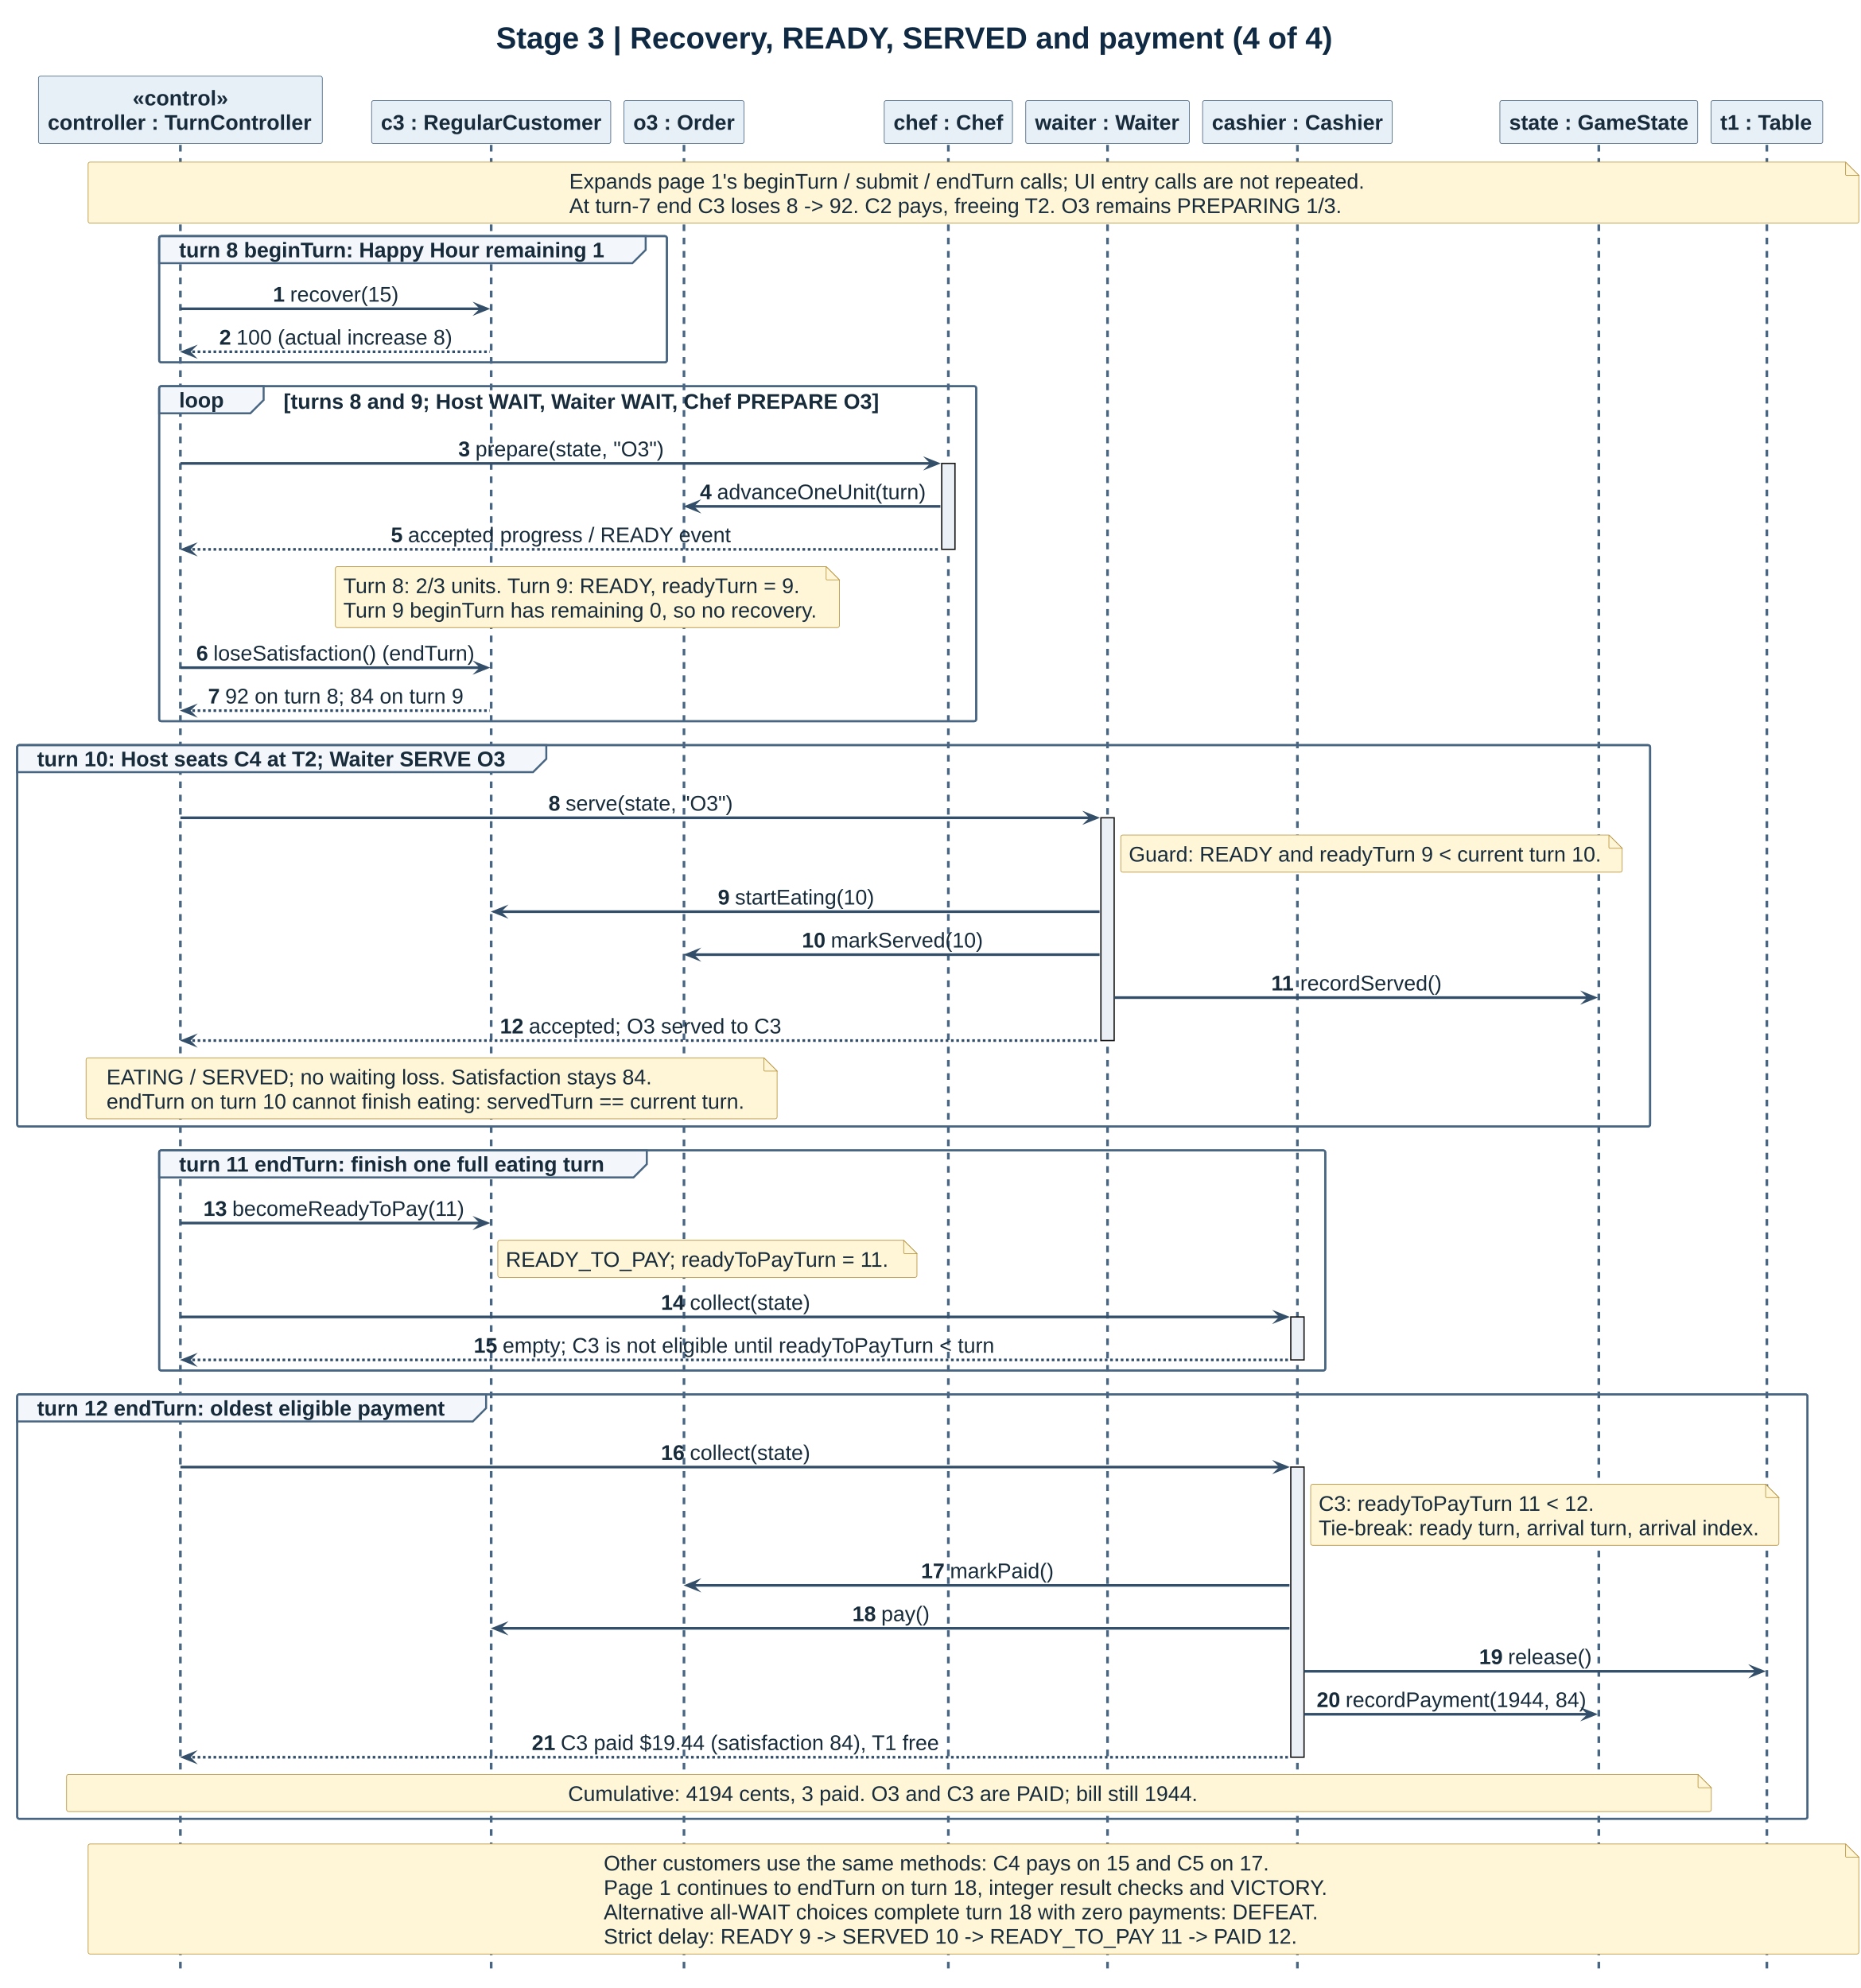
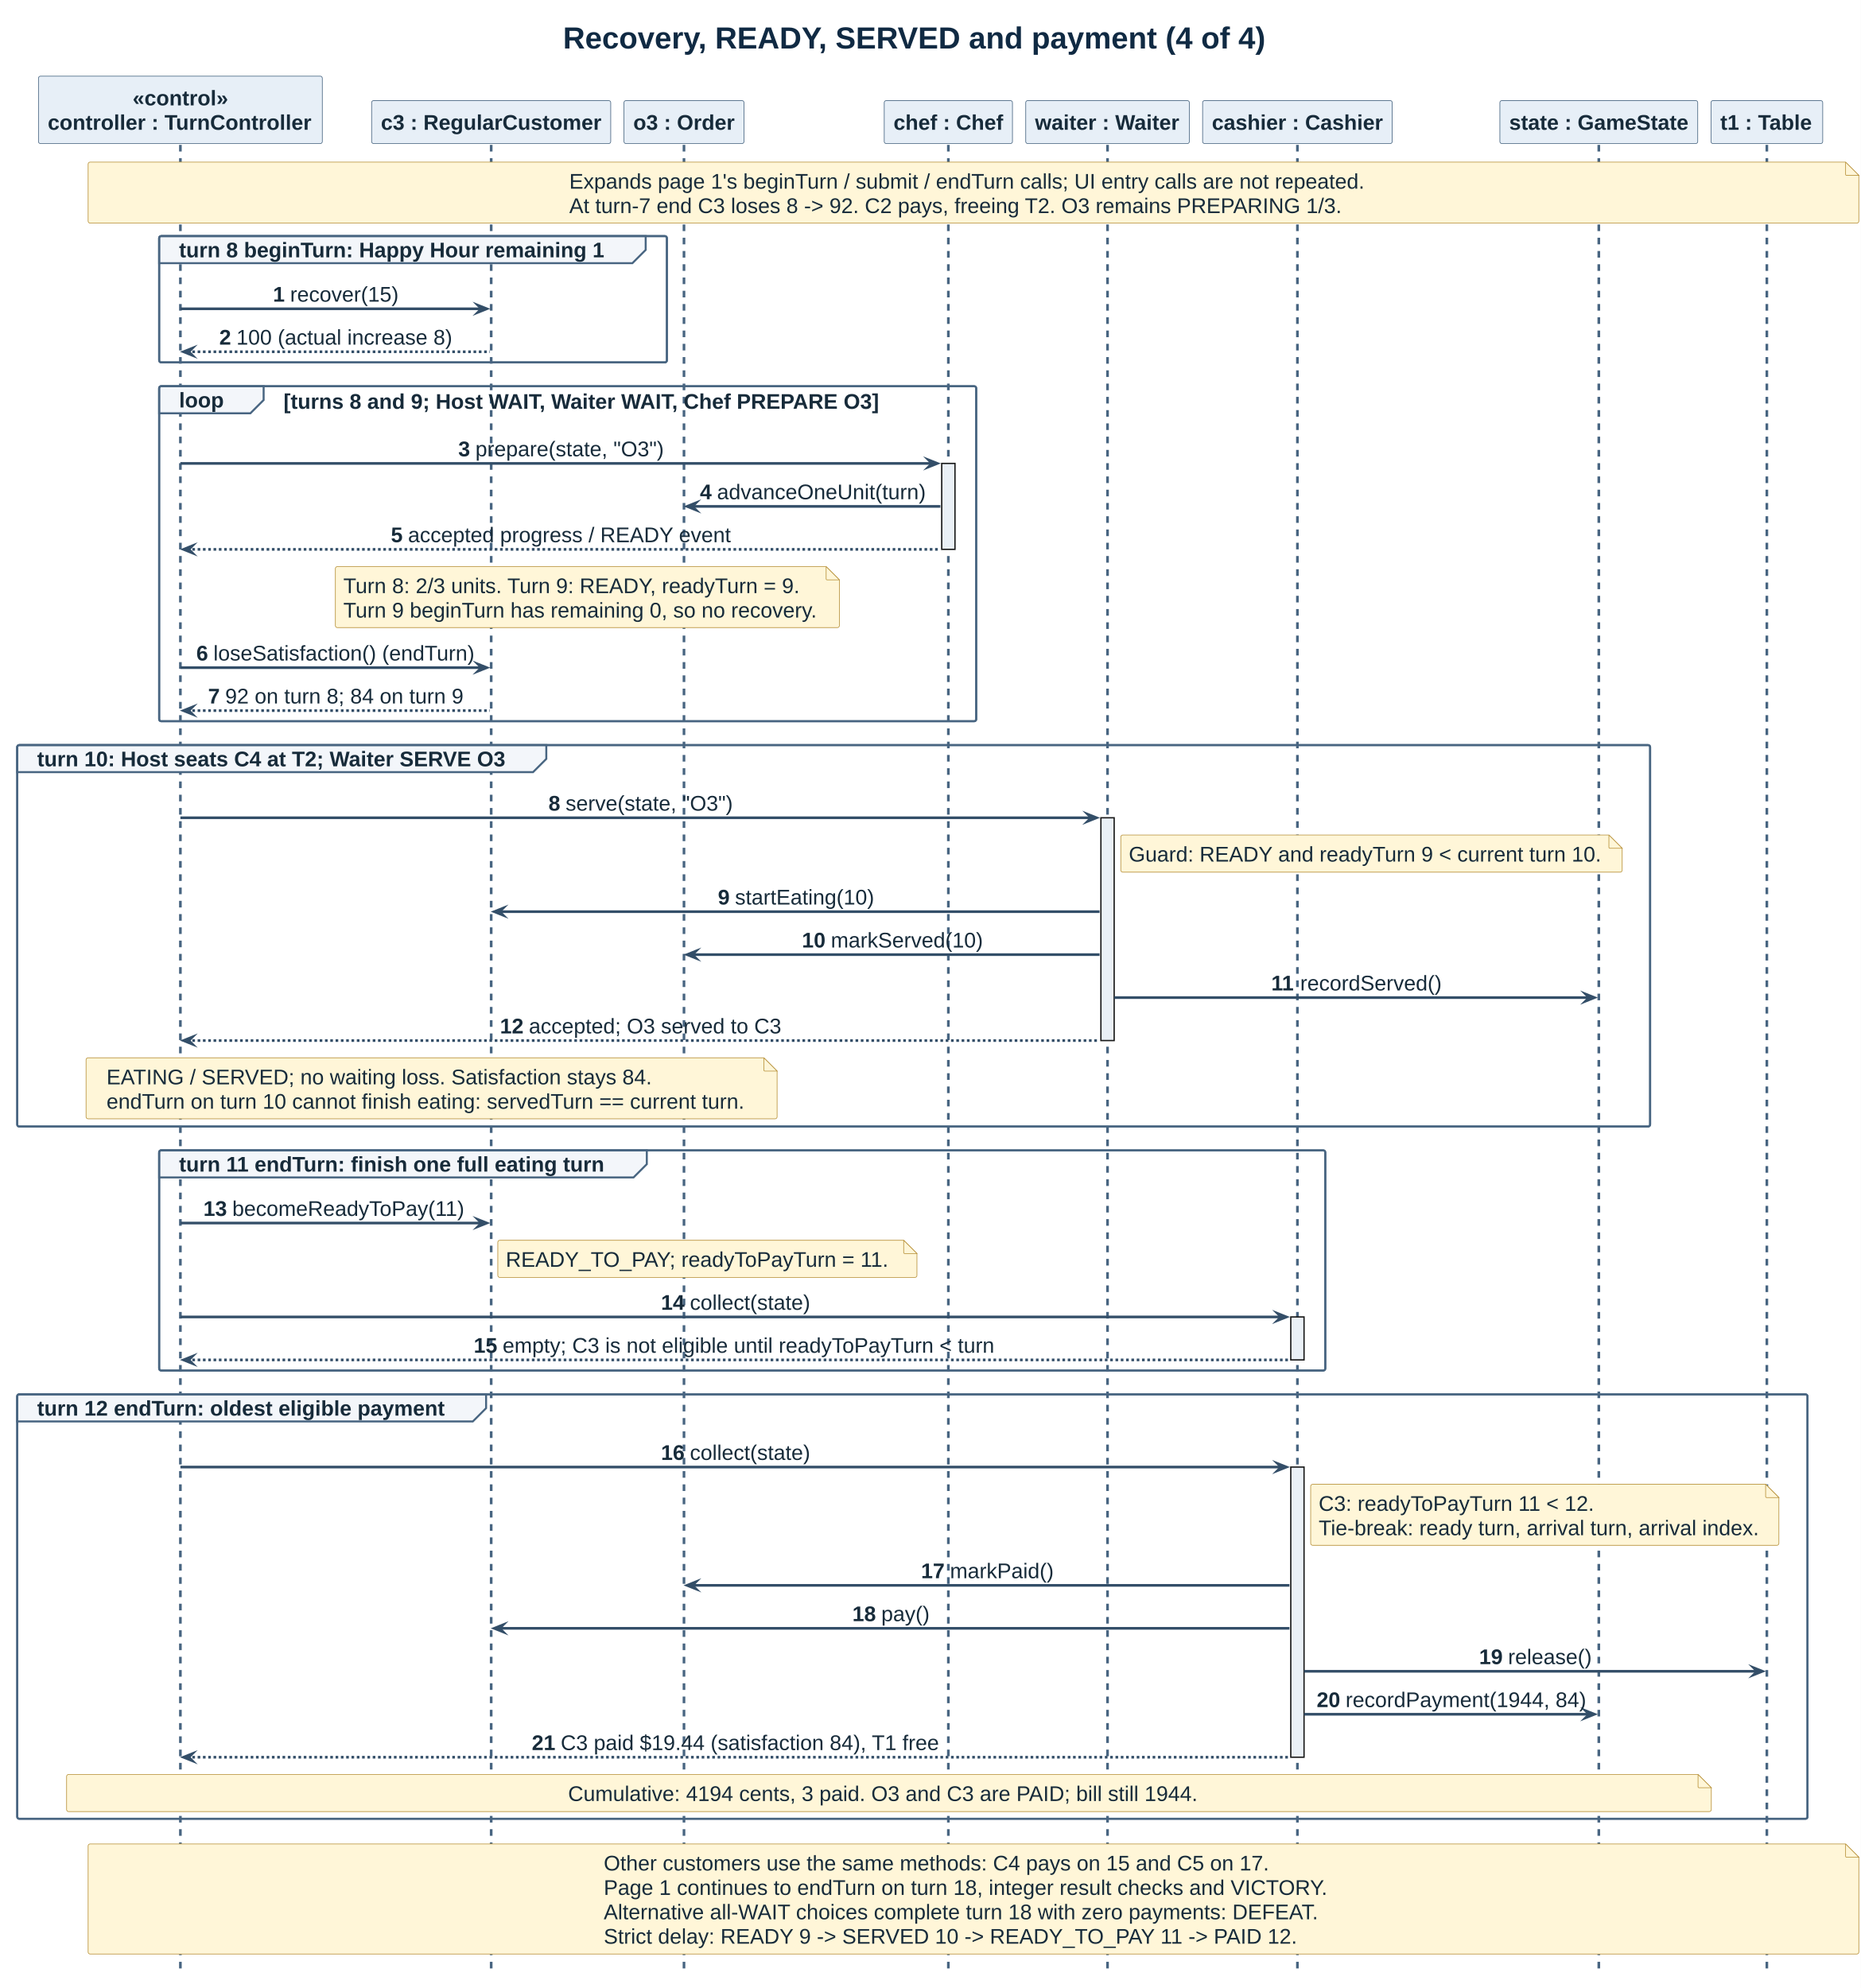
<svg xmlns="http://www.w3.org/2000/svg" version="1.1" data-diagram-type="SEQUENCE" style="width:1403px;height:1499px;background:#FFFFFF;" width="1403px" height="1499px" viewBox="0 0 1403 1499" zoomAndPan="magnify" preserveAspectRatio="none" contentStyleType="text/css">
  <rect width="100%" height="100%" fill="#FFFFFF" />
  <defs />
  <g font-family="sans-serif" lengthAdjust="spacing">
    <g class="title" data-source-line="2">
-       <text x="373.959" y="36.574" fill="#102A43" font-size="23" textLength="635.285" font-weight="700" font-family="Arial">Stage 3 | Recovery, READY, SERVED and payment (4 of 4)</text>
+       <text x="424.474" y="36.574" fill="#102A43" font-size="23" textLength="534.256" font-weight="700" font-family="Arial">Recovery, READY, SERVED and payment (4 of 4)</text>
    </g>
    <rect x="120" y="178.042" width="382.797" height="95.195" fill="none" style="stroke:#486581;stroke-width:1.5;" rx="1.5" ry="1.5" />
    <rect x="120" y="291.237" width="615.988" height="252.586" fill="none" style="stroke:#486581;stroke-width:1.5;" rx="1.5" ry="1.5" />
    <rect x="13" y="561.823" width="1231.074" height="287.586" fill="none" style="stroke:#486581;stroke-width:1.5;" rx="1.5" ry="1.5" />
    <rect x="120" y="867.409" width="879.16" height="165.992" fill="none" style="stroke:#486581;stroke-width:1.5;" rx="1.5" ry="1.5" />
    <rect x="13" y="1051.401" width="1349.73" height="319.984" fill="none" style="stroke:#486581;stroke-width:1.5;" rx="1.5" ry="1.5" />
    <g class="participant-lifeline" data-qualified-name="TC" data-entity-uid="part1" id="part1-lifeline" data-source-line="4">
      <g>
        <rect x="132.5" y="109.245" width="8" height="1379.734" fill="#000" fill-opacity="0" />
        <line x1="136" y1="109.245" x2="136" y2="1488.979" style="stroke:#486581;stroke-width:2;stroke-dasharray:5,5;" />
      </g>
    </g>
    <g class="participant-lifeline" data-qualified-name="C3" data-entity-uid="part2" id="part2-lifeline" data-source-line="5">
      <g>
        <rect x="366.813" y="109.245" width="8" height="1379.734" fill="#000" fill-opacity="0" />
        <line x1="370.313" y1="109.245" x2="370.313" y2="1488.979" style="stroke:#486581;stroke-width:2;stroke-dasharray:5,5;" />
      </g>
    </g>
    <g class="participant-lifeline" data-qualified-name="O3" data-entity-uid="part3" id="part3-lifeline" data-source-line="6">
      <g>
        <rect x="512.176" y="109.245" width="8" height="1379.734" fill="#000" fill-opacity="0" />
        <line x1="515.676" y1="109.245" x2="515.676" y2="1488.979" style="stroke:#486581;stroke-width:2;stroke-dasharray:5,5;" />
      </g>
    </g>
    <g class="participant-lifeline" data-qualified-name="Chef" data-entity-uid="part4" id="part4-lifeline" data-source-line="7">
      <g>
        <rect x="711.488" y="109.245" width="8" height="1379.734" fill="#000" fill-opacity="0" />
        <line x1="714.988" y1="109.245" x2="714.988" y2="1488.979" style="stroke:#486581;stroke-width:2;stroke-dasharray:5,5;" />
      </g>
    </g>
    <g>
      <rect x="709.988" y="349.432" width="10" height="64.797" fill="#EAF0F6" style="stroke:#181818;stroke-width:1;" />
    </g>
    <g class="participant-lifeline" data-qualified-name="W" data-entity-uid="part5" id="part5-lifeline" data-source-line="8">
      <g>
        <rect x="831.504" y="109.245" width="8" height="1379.734" fill="#000" fill-opacity="0" />
        <line x1="835.004" y1="109.245" x2="835.004" y2="1488.979" style="stroke:#486581;stroke-width:2;stroke-dasharray:5,5;" />
      </g>
    </g>
    <g>
      <rect x="830.004" y="616.62" width="10" height="167.992" fill="#EAF0F6" style="stroke:#181818;stroke-width:1;" />
    </g>
    <g class="participant-lifeline" data-qualified-name="Cashier" data-entity-uid="part6" id="part6-lifeline" data-source-line="9">
      <g>
        <rect x="974.66" y="109.245" width="8" height="1379.734" fill="#000" fill-opacity="0" />
        <line x1="978.16" y1="109.245" x2="978.16" y2="1488.979" style="stroke:#486581;stroke-width:2;stroke-dasharray:5,5;" />
      </g>
    </g>
    <g>
      <rect x="973.16" y="993.002" width="10" height="32.398" fill="#EAF0F6" style="stroke:#181818;stroke-width:1;" />
    </g>
    <g>
      <rect x="973.16" y="1106.198" width="10" height="218.789" fill="#EAF0F6" style="stroke:#181818;stroke-width:1;" />
    </g>
    <g class="participant-lifeline" data-qualified-name="S" data-entity-uid="part7" id="part7-lifeline" data-source-line="10">
      <g>
        <rect x="1201.887" y="109.245" width="8" height="1379.734" fill="#000" fill-opacity="0" />
        <line x1="1205.387" y1="109.245" x2="1205.387" y2="1488.979" style="stroke:#486581;stroke-width:2;stroke-dasharray:5,5;" />
      </g>
    </g>
    <g class="participant-lifeline" data-qualified-name="T1" data-entity-uid="part8" id="part8-lifeline" data-source-line="11">
      <g>
        <rect x="1328.586" y="109.245" width="8" height="1379.734" fill="#000" fill-opacity="0" />
        <line x1="1332.086" y1="109.245" x2="1332.086" y2="1488.979" style="stroke:#486581;stroke-width:2;stroke-dasharray:5,5;" />
      </g>
    </g>
    <g class="participant participant-head" data-qualified-name="TC" data-entity-uid="part1" id="part1-head" data-source-line="4">
      <rect x="29" y="57.448" width="214" height="50.797" fill="#E7EFF7" style="stroke:#486581;stroke-width:0.5;" rx="1.5" ry="1.5" />
      <text x="99.992" y="79.456" fill="#172B3A" font-size="16" textLength="72.016" font-weight="700" font-family="Arial">«control»</text>
      <text x="36" y="97.854" fill="#172B3A" font-size="16" textLength="200" font-weight="700" font-family="Arial">controller : TurnController</text>
    </g>
    <g class="participant participant-head" data-qualified-name="C3" data-entity-uid="part2" id="part2-head" data-source-line="5">
      <rect x="280.18" y="75.846" width="180.266" height="32.398" fill="#E7EFF7" style="stroke:#486581;stroke-width:0.5;" rx="1.5" ry="1.5" />
      <text x="287.18" y="97.854" fill="#172B3A" font-size="16" textLength="166.266" font-weight="700" font-family="Arial">c3 : RegularCustomer</text>
    </g>
    <g class="participant participant-head" data-qualified-name="O3" data-entity-uid="part3" id="part3-head" data-source-line="6">
      <rect x="470.445" y="75.846" width="90.461" height="32.398" fill="#E7EFF7" style="stroke:#486581;stroke-width:0.5;" rx="1.5" ry="1.5" />
      <text x="477.445" y="97.854" fill="#172B3A" font-size="16" textLength="76.461" font-weight="700" font-family="Arial">o3 : Order</text>
    </g>
    <g class="participant participant-head" data-qualified-name="Chef" data-entity-uid="part4" id="part4-head" data-source-line="7">
      <rect x="666.652" y="75.846" width="96.672" height="32.398" fill="#E7EFF7" style="stroke:#486581;stroke-width:0.5;" rx="1.5" ry="1.5" />
      <text x="673.652" y="97.854" fill="#172B3A" font-size="16" textLength="82.672" font-weight="700" font-family="Arial">chef : Chef</text>
    </g>
    <g class="participant participant-head" data-qualified-name="W" data-entity-uid="part5" id="part5-head" data-source-line="8">
      <rect x="773.324" y="75.846" width="123.359" height="32.398" fill="#E7EFF7" style="stroke:#486581;stroke-width:0.5;" rx="1.5" ry="1.5" />
      <text x="780.324" y="97.854" fill="#172B3A" font-size="16" textLength="109.359" font-weight="700" font-family="Arial">waiter : Waiter</text>
    </g>
    <g class="participant participant-head" data-qualified-name="Cashier" data-entity-uid="part6" id="part6-head" data-source-line="9">
      <rect x="906.684" y="75.846" width="142.953" height="32.398" fill="#E7EFF7" style="stroke:#486581;stroke-width:0.5;" rx="1.5" ry="1.5" />
      <text x="913.684" y="97.854" fill="#172B3A" font-size="16" textLength="128.953" font-weight="700" font-family="Arial">cashier : Cashier</text>
    </g>
    <g class="participant participant-head" data-qualified-name="S" data-entity-uid="part7" id="part7-head" data-source-line="10">
      <rect x="1130.805" y="75.846" width="149.164" height="32.398" fill="#E7EFF7" style="stroke:#486581;stroke-width:0.5;" rx="1.5" ry="1.5" />
      <text x="1137.805" y="97.854" fill="#172B3A" font-size="16" textLength="135.164" font-weight="700" font-family="Arial">state : GameState</text>
    </g>
    <g class="participant participant-head" data-qualified-name="T1" data-entity-uid="part8" id="part8-head" data-source-line="11">
      <rect x="1289.969" y="75.846" width="84.234" height="32.398" fill="#E7EFF7" style="stroke:#486581;stroke-width:0.5;" rx="1.5" ry="1.5" />
      <text x="1296.969" y="97.854" fill="#172B3A" font-size="16" textLength="70.234" font-weight="700" font-family="Arial">t1 : Table</text>
    </g>
    <path d="M66.441,123.745 L66.441,166.745 A1.5,1.5 0 0 0 67.941,168.245 L1399.941,168.245 A1.5,1.5 0 0 0 1401.441,166.745 L1401.441,132.245 L1391.441,122.245 L67.941,122.245 A1.5,1.5 0 0 0 66.441,123.745" style="stroke:#B8923B;stroke-width:0.5;" fill="#FFF6D8" />
    <path d="M1391.441,122.245 L1391.441,131.495 A0.75,0.75 0 0 0 1392.191,132.245 L1401.441,132.245 L1391.441,122.245" style="stroke:#B8923B;stroke-width:0.5;" fill="#FFF6D8" />
    <text x="429.188" y="142.252" fill="#172B3A" font-size="16" textLength="600.711" font-family="Arial">Expands page 1's beginTurn / submit / endTurn calls; UI entry calls are not repeated.</text>
    <text x="429.188" y="160.651" fill="#172B3A" font-size="16" textLength="583.82" font-family="Arial">At turn-7 end C3 loses 8 -&gt; 92. C2 pays, freeing T2. O3 remains PREPARING 1/3.</text>
    <path d="M121.5,178.042 L486.797,178.042 L486.797,188.44 L476.797,198.44 L120,198.44 L120,179.542 A1.5,1.5 0 0 1 121.5,178.042" style="stroke:#486581;stroke-width:1.5;" fill="#F3F6FA" />
    <rect x="120" y="178.042" width="382.797" height="95.195" fill="none" style="stroke:#486581;stroke-width:1.5;" rx="1.5" ry="1.5" />
    <text x="135" y="194.049" fill="#172B3A" font-size="16" textLength="321.797" font-weight="700" font-family="Arial">turn 8 beginTurn: Happy Hour remaining 1</text>
    <g class="message" data-entity-1="part1" data-entity-2="part2" id="msg1" data-source-line="19">
      <polygon points="358.313,228.838,368.313,232.838,358.313,236.838,362.313,232.838" fill="#334E68" style="stroke:#334E68;stroke-width:1;stroke-linejoin:miter;stroke-miterlimit:10;" />
      <line x1="136" y1="232.838" x2="364.313" y2="232.838" style="stroke:#334E68;stroke-width:2;" />
      <text x="205.805" y="227.448" fill="#172B3A" font-size="16" font-weight="700" font-family="Arial">1</text>
      <text x="218.703" y="227.448" fill="#172B3A" font-size="16" textLength="81.805" font-family="Arial">recover(15)</text>
    </g>
    <g class="message" data-entity-1="part2" data-entity-2="part1" id="msg2" data-source-line="20">
      <polygon points="147,261.237,137,265.237,147,269.237,143,265.237" fill="#334E68" style="stroke:#334E68;stroke-width:1;stroke-linejoin:miter;stroke-miterlimit:10;" />
      <line x1="141" y1="265.237" x2="369.313" y2="265.237" style="stroke:#334E68;stroke-width:2;stroke-dasharray:2,2;" />
      <text x="165.328" y="259.846" fill="#172B3A" font-size="16" font-weight="700" font-family="Arial">2</text>
      <text x="178.227" y="259.846" fill="#172B3A" font-size="16" textLength="162.758" font-family="Arial">100 (actual increase 8)</text>
    </g>
    <path d="M121.5,291.237 L198.766,291.237 L198.766,301.635 L188.766,311.635 L120,311.635 L120,292.737 A1.5,1.5 0 0 1 121.5,291.237" style="stroke:#486581;stroke-width:1.5;" fill="#F3F6FA" />
    <rect x="120" y="291.237" width="615.988" height="252.586" fill="none" style="stroke:#486581;stroke-width:1.5;" rx="1.5" ry="1.5" />
    <text x="135" y="307.245" fill="#172B3A" font-size="16" textLength="33.766" font-weight="700" font-family="Arial">loop</text>
    <text x="213.766" y="308.245" fill="#172B3A" font-size="16" textLength="456.023" font-weight="700" font-family="Arial">[turns 8 and 9; Host WAIT, Waiter WAIT, Chef PREPARE O3]</text>
    <g class="message" data-entity-1="part1" data-entity-2="part4" id="msg3" data-source-line="23">
      <polygon points="697.988,345.432,707.988,349.432,697.988,353.432,701.988,349.432" fill="#334E68" style="stroke:#334E68;stroke-width:1;stroke-linejoin:miter;stroke-miterlimit:10;" />
      <line x1="136" y1="349.432" x2="703.988" y2="349.432" style="stroke:#334E68;stroke-width:2;" />
      <text x="345.502" y="344.042" fill="#172B3A" font-size="16" font-weight="700" font-family="Arial">3</text>
      <text x="358.4" y="344.042" fill="#172B3A" font-size="16" textLength="142.086" font-family="Arial">prepare(state, "O3")</text>
    </g>
    <g class="message" data-entity-1="part4" data-entity-2="part3" id="msg4" data-source-line="24">
      <polygon points="526.676,377.831,516.676,381.831,526.676,385.831,522.676,381.831" fill="#334E68" style="stroke:#334E68;stroke-width:1;stroke-linejoin:miter;stroke-miterlimit:10;" />
      <line x1="520.676" y1="381.831" x2="708.988" y2="381.831" style="stroke:#334E68;stroke-width:2;" />
      <text x="527.676" y="376.44" fill="#172B3A" font-size="16" font-weight="700" font-family="Arial">4</text>
      <text x="540.574" y="376.44" fill="#172B3A" font-size="16" textLength="157.414" font-family="Arial">advanceOneUnit(turn)</text>
    </g>
    <g class="message" data-entity-1="part4" data-entity-2="part1" id="msg5" data-source-line="25">
      <polygon points="147,410.229,137,414.229,147,418.229,143,414.229" fill="#334E68" style="stroke:#334E68;stroke-width:1;stroke-linejoin:miter;stroke-miterlimit:10;" />
      <line x1="141" y1="414.229" x2="708.988" y2="414.229" style="stroke:#334E68;stroke-width:2;stroke-dasharray:2,2;" />
      <text x="294.705" y="408.838" fill="#172B3A" font-size="16" font-weight="700" font-family="Arial">5</text>
      <text x="307.604" y="408.838" fill="#172B3A" font-size="16" textLength="243.68" font-family="Arial">accepted progress / READY event</text>
    </g>
    <path d="M252.846,428.729 L252.846,471.729 A1.5,1.5 0 0 0 254.346,473.229 L631.346,473.229 A1.5,1.5 0 0 0 632.846,471.729 L632.846,437.229 L622.846,427.229 L254.346,427.229 A1.5,1.5 0 0 0 252.846,428.729" style="stroke:#B8923B;stroke-width:0.5;" fill="#FFF6D8" />
    <path d="M622.846,427.229 L622.846,436.479 A0.75,0.75 0 0 0 623.596,437.229 L632.846,437.229 L622.846,427.229" style="stroke:#B8923B;stroke-width:0.5;" fill="#FFF6D8" />
    <text x="258.846" y="447.237" fill="#172B3A" font-size="16" textLength="348.156" font-family="Arial">Turn 8: 2/3 units. Turn 9: READY, readyTurn = 9.</text>
    <text x="258.846" y="465.635" fill="#172B3A" font-size="16" textLength="359.297" font-family="Arial">Turn 9 beginTurn has remaining 0, so no recovery.</text>
    <g class="message" data-entity-1="part1" data-entity-2="part2" id="msg6" data-source-line="30">
      <polygon points="358.313,499.424,368.313,503.424,358.313,507.424,362.313,503.424" fill="#334E68" style="stroke:#334E68;stroke-width:1;stroke-linejoin:miter;stroke-miterlimit:10;" />
      <line x1="136" y1="503.424" x2="364.313" y2="503.424" style="stroke:#334E68;stroke-width:2;" />
      <text x="148" y="498.034" fill="#172B3A" font-size="16" font-weight="700" font-family="Arial">6</text>
      <text x="160.898" y="498.034" fill="#172B3A" font-size="16" textLength="197.414" font-family="Arial">loseSatisfaction() (endTurn)</text>
    </g>
    <g class="message" data-entity-1="part2" data-entity-2="part1" id="msg7" data-source-line="31">
      <polygon points="147,531.823,137,535.823,147,539.823,143,535.823" fill="#334E68" style="stroke:#334E68;stroke-width:1;stroke-linejoin:miter;stroke-miterlimit:10;" />
      <line x1="141" y1="535.823" x2="369.313" y2="535.823" style="stroke:#334E68;stroke-width:2;stroke-dasharray:2,2;" />
      <text x="156.863" y="530.432" fill="#172B3A" font-size="16" font-weight="700" font-family="Arial">7</text>
      <text x="169.762" y="530.432" fill="#172B3A" font-size="16" textLength="179.688" font-family="Arial">92 on turn 8; 84 on turn 9</text>
    </g>
    <path d="M14.5,561.823 L411.875,561.823 L411.875,572.221 L401.875,582.221 L13,582.221 L13,563.323 A1.5,1.5 0 0 1 14.5,561.823" style="stroke:#486581;stroke-width:1.5;" fill="#F3F6FA" />
    <rect x="13" y="561.823" width="1231.074" height="287.586" fill="none" style="stroke:#486581;stroke-width:1.5;" rx="1.5" ry="1.5" />
    <text x="28" y="577.831" fill="#172B3A" font-size="16" textLength="353.875" font-weight="700" font-family="Arial">turn 10: Host seats C4 at T2; Waiter SERVE O3</text>
    <g class="message" data-entity-1="part1" data-entity-2="part5" id="msg8" data-source-line="34">
      <polygon points="818.004,612.62,828.004,616.62,818.004,620.62,822.004,616.62" fill="#334E68" style="stroke:#334E68;stroke-width:1;stroke-linejoin:miter;stroke-miterlimit:10;" />
      <line x1="136" y1="616.62" x2="824.004" y2="616.62" style="stroke:#334E68;stroke-width:2;" />
      <text x="413.521" y="611.229" fill="#172B3A" font-size="16" font-weight="700" font-family="Arial">8</text>
      <text x="426.42" y="611.229" fill="#172B3A" font-size="16" textLength="126.063" font-family="Arial">serve(state, "O3")</text>
    </g>
    <path d="M845.004,631.12 L845.004,656.12 A1.5,1.5 0 0 0 846.504,657.62 L1221.504,657.62 A1.5,1.5 0 0 0 1223.004,656.12 L1223.004,639.62 L1213.004,629.62 L846.504,629.62 A1.5,1.5 0 0 0 845.004,631.12" style="stroke:#B8923B;stroke-width:0.5;" fill="#FFF6D8" />
    <path d="M1213.004,629.62 L1213.004,638.87 A0.75,0.75 0 0 0 1213.754,639.62 L1223.004,639.62 L1213.004,629.62" style="stroke:#B8923B;stroke-width:0.5;" fill="#FFF6D8" />
    <text x="851.004" y="649.627" fill="#172B3A" font-size="16" textLength="357.07" font-family="Arial">Guard: READY and readyTurn 9 &lt; current turn 10.</text>
    <g class="message" data-entity-1="part5" data-entity-2="part2" id="msg9" data-source-line="36">
      <polygon points="381.313,683.417,371.313,687.417,381.313,691.417,377.313,687.417" fill="#334E68" style="stroke:#334E68;stroke-width:1;stroke-linejoin:miter;stroke-miterlimit:10;" />
      <line x1="375.313" y1="687.417" x2="829.004" y2="687.417" style="stroke:#334E68;stroke-width:2;" />
      <text x="541.24" y="682.026" fill="#172B3A" font-size="16" font-weight="700" font-family="Arial">9</text>
      <text x="554.139" y="682.026" fill="#172B3A" font-size="16" textLength="104.938" font-family="Arial">startEating(10)</text>
    </g>
    <g class="message" data-entity-1="part5" data-entity-2="part3" id="msg10" data-source-line="37">
      <polygon points="526.676,715.815,516.676,719.815,526.676,723.815,522.676,719.815" fill="#334E68" style="stroke:#334E68;stroke-width:1;stroke-linejoin:miter;stroke-miterlimit:10;" />
      <line x1="520.676" y1="719.815" x2="829.004" y2="719.815" style="stroke:#334E68;stroke-width:2;" />
      <text x="604.59" y="714.424" fill="#172B3A" font-size="16" textLength="17.797" font-weight="700" font-family="Arial">10</text>
      <text x="626.387" y="714.424" fill="#172B3A" font-size="16" textLength="114.703" font-family="Arial">markServed(10)</text>
    </g>
    <g class="message" data-entity-1="part5" data-entity-2="part7" id="msg11" data-source-line="38">
      <polygon points="1193.387,748.213,1203.387,752.213,1193.387,756.213,1197.387,752.213" fill="#334E68" style="stroke:#334E68;stroke-width:1;stroke-linejoin:miter;stroke-miterlimit:10;" />
      <line x1="840.004" y1="752.213" x2="1199.387" y2="752.213" style="stroke:#334E68;stroke-width:2;" />
      <text x="958.445" y="746.823" fill="#172B3A" font-size="16" textLength="17.797" font-weight="700" font-family="Arial">11</text>
      <text x="980.242" y="746.823" fill="#172B3A" font-size="16" textLength="106.703" font-family="Arial">recordServed()</text>
    </g>
    <g class="message" data-entity-1="part5" data-entity-2="part1" id="msg12" data-source-line="39">
      <polygon points="147,780.612,137,784.612,147,788.612,143,784.612" fill="#334E68" style="stroke:#334E68;stroke-width:1;stroke-linejoin:miter;stroke-miterlimit:10;" />
      <line x1="141" y1="784.612" x2="829.004" y2="784.612" style="stroke:#334E68;stroke-width:2;stroke-dasharray:2,2;" />
      <text x="376.939" y="779.221" fill="#172B3A" font-size="16" textLength="17.797" font-weight="700" font-family="Arial">12</text>
      <text x="398.736" y="779.221" fill="#172B3A" font-size="16" textLength="190.328" font-family="Arial">accepted; O3 served to C3</text>
    </g>
    <path d="M64.885,799.112 L64.885,842.112 A1.5,1.5 0 0 0 66.385,843.612 L584.385,843.612 A1.5,1.5 0 0 0 585.885,842.112 L585.885,807.612 L575.885,797.612 L66.385,797.612 A1.5,1.5 0 0 0 64.885,799.112" style="stroke:#B8923B;stroke-width:0.5;" fill="#FFF6D8" />
    <path d="M575.885,797.612 L575.885,806.862 A0.75,0.75 0 0 0 576.635,807.612 L585.885,807.612 L575.885,797.612" style="stroke:#B8923B;stroke-width:0.5;" fill="#FFF6D8" />
    <text x="80.307" y="817.62" fill="#172B3A" font-size="16" textLength="412.609" font-family="Arial">EATING / SERVED; no waiting loss. Satisfaction stays 84.</text>
    <text x="80.307" y="836.018" fill="#172B3A" font-size="16" textLength="482.063" font-family="Arial">endTurn on turn 10 cannot finish eating: servedTurn == current turn.</text>
    <path d="M121.5,867.409 L487.656,867.409 L487.656,877.807 L477.656,887.807 L120,887.807 L120,868.909 A1.5,1.5 0 0 1 121.5,867.409" style="stroke:#486581;stroke-width:1.5;" fill="#F3F6FA" />
    <rect x="120" y="867.409" width="879.16" height="165.992" fill="none" style="stroke:#486581;stroke-width:1.5;" rx="1.5" ry="1.5" />
    <text x="135" y="883.417" fill="#172B3A" font-size="16" textLength="322.656" font-weight="700" font-family="Arial">turn 11 endTurn: finish one full eating turn</text>
    <g class="message" data-entity-1="part1" data-entity-2="part2" id="msg13" data-source-line="46">
      <polygon points="358.313,918.206,368.313,922.206,358.313,926.206,362.313,922.206" fill="#334E68" style="stroke:#334E68;stroke-width:1;stroke-linejoin:miter;stroke-miterlimit:10;" />
      <line x1="136" y1="922.206" x2="364.313" y2="922.206" style="stroke:#334E68;stroke-width:2;" />
      <text x="153.324" y="916.815" fill="#172B3A" font-size="16" textLength="17.797" font-weight="700" font-family="Arial">13</text>
      <text x="175.121" y="916.815" fill="#172B3A" font-size="16" textLength="177.867" font-family="Arial">becomeReadyToPay(11)</text>
    </g>
    <path d="M375.313,936.706 L375.313,961.706 A1.5,1.5 0 0 0 376.813,963.206 L689.813,963.206 A1.5,1.5 0 0 0 691.313,961.706 L691.313,945.206 L681.313,935.206 L376.813,935.206 A1.5,1.5 0 0 0 375.313,936.706" style="stroke:#B8923B;stroke-width:0.5;" fill="#FFF6D8" />
    <path d="M681.313,935.206 L681.313,944.456 A0.75,0.75 0 0 0 682.063,945.206 L691.313,945.206 L681.313,935.206" style="stroke:#B8923B;stroke-width:0.5;" fill="#FFF6D8" />
    <text x="381.313" y="955.213" fill="#172B3A" font-size="16" textLength="295.688" font-family="Arial">READY_TO_PAY; readyToPayTurn = 11.</text>
    <g class="message" data-entity-1="part1" data-entity-2="part6" id="msg14" data-source-line="48">
      <polygon points="961.16,989.002,971.16,993.002,961.16,997.002,965.16,993.002" fill="#334E68" style="stroke:#334E68;stroke-width:1;stroke-linejoin:miter;stroke-miterlimit:10;" />
      <line x1="136" y1="993.002" x2="967.16" y2="993.002" style="stroke:#334E68;stroke-width:2;" />
      <text x="498.334" y="987.612" fill="#172B3A" font-size="16" textLength="17.797" font-weight="700" font-family="Arial">14</text>
      <text x="520.131" y="987.612" fill="#172B3A" font-size="16" textLength="90.695" font-family="Arial">collect(state)</text>
    </g>
    <g class="message" data-entity-1="part6" data-entity-2="part1" id="msg15" data-source-line="49">
      <polygon points="147,1021.401,137,1025.401,147,1029.401,143,1025.401" fill="#334E68" style="stroke:#334E68;stroke-width:1;stroke-linejoin:miter;stroke-miterlimit:10;" />
      <line x1="141" y1="1025.401" x2="972.16" y2="1025.401" style="stroke:#334E68;stroke-width:2;stroke-dasharray:2,2;" />
      <text x="357.146" y="1020.01" fill="#172B3A" font-size="16" textLength="17.797" font-weight="700" font-family="Arial">15</text>
      <text x="378.943" y="1020.01" fill="#172B3A" font-size="16" textLength="373.07" font-family="Arial">empty; C3 is not eligible until readyToPayTurn &lt; turn</text>
    </g>
    <path d="M14.5,1051.401 L366.484,1051.401 L366.484,1061.799 L356.484,1071.799 L13,1071.799 L13,1052.901 A1.5,1.5 0 0 1 14.5,1051.401" style="stroke:#486581;stroke-width:1.5;" fill="#F3F6FA" />
    <rect x="13" y="1051.401" width="1349.73" height="319.984" fill="none" style="stroke:#486581;stroke-width:1.5;" rx="1.5" ry="1.5" />
    <text x="28" y="1067.409" fill="#172B3A" font-size="16" textLength="308.484" font-weight="700" font-family="Arial">turn 12 endTurn: oldest eligible payment</text>
    <g class="message" data-entity-1="part1" data-entity-2="part6" id="msg16" data-source-line="52">
      <polygon points="961.16,1102.198,971.16,1106.198,961.16,1110.198,965.16,1106.198" fill="#334E68" style="stroke:#334E68;stroke-width:1;stroke-linejoin:miter;stroke-miterlimit:10;" />
      <line x1="136" y1="1106.198" x2="967.16" y2="1106.198" style="stroke:#334E68;stroke-width:2;" />
      <text x="498.334" y="1100.807" fill="#172B3A" font-size="16" textLength="17.797" font-weight="700" font-family="Arial">16</text>
      <text x="520.131" y="1100.807" fill="#172B3A" font-size="16" textLength="90.695" font-family="Arial">collect(state)</text>
    </g>
    <path d="M988.16,1120.698 L988.16,1163.698 A1.5,1.5 0 0 0 989.66,1165.198 L1339.66,1165.198 A1.5,1.5 0 0 0 1341.16,1163.698 L1341.16,1129.198 L1331.16,1119.198 L989.66,1119.198 A1.5,1.5 0 0 0 988.16,1120.698" style="stroke:#B8923B;stroke-width:0.5;" fill="#FFF6D8" />
    <path d="M1331.16,1119.198 L1331.16,1128.448 A0.75,0.75 0 0 0 1331.91,1129.198 L1341.16,1129.198 L1331.16,1119.198" style="stroke:#B8923B;stroke-width:0.5;" fill="#FFF6D8" />
    <text x="994.16" y="1139.206" fill="#172B3A" font-size="16" textLength="211.227" font-family="Arial">C3: readyToPayTurn 11 &lt; 12.</text>
    <text x="994.16" y="1157.604" fill="#172B3A" font-size="16" textLength="332.57" font-family="Arial">Tie-break: ready turn, arrival turn, arrival index.</text>
    <g class="message" data-entity-1="part6" data-entity-2="part3" id="msg17" data-source-line="54">
      <polygon points="526.676,1191.393,516.676,1195.393,526.676,1199.393,522.676,1195.393" fill="#334E68" style="stroke:#334E68;stroke-width:1;stroke-linejoin:miter;stroke-miterlimit:10;" />
      <line x1="520.676" y1="1195.393" x2="972.16" y2="1195.393" style="stroke:#334E68;stroke-width:2;" />
      <text x="694.402" y="1190.002" fill="#172B3A" font-size="16" textLength="17.797" font-weight="700" font-family="Arial">17</text>
      <text x="716.199" y="1190.002" fill="#172B3A" font-size="16" textLength="78.234" font-family="Arial">markPaid()</text>
    </g>
    <g class="message" data-entity-1="part6" data-entity-2="part2" id="msg18" data-source-line="55">
      <polygon points="381.313,1223.792,371.313,1227.792,381.313,1231.792,377.313,1227.792" fill="#334E68" style="stroke:#334E68;stroke-width:1;stroke-linejoin:miter;stroke-miterlimit:10;" />
      <line x1="375.313" y1="1227.792" x2="972.16" y2="1227.792" style="stroke:#334E68;stroke-width:2;" />
      <text x="642.611" y="1222.401" fill="#172B3A" font-size="16" textLength="17.797" font-weight="700" font-family="Arial">18</text>
      <text x="664.408" y="1222.401" fill="#172B3A" font-size="16" textLength="36.453" font-family="Arial">pay()</text>
    </g>
    <g class="message" data-entity-1="part6" data-entity-2="part8" id="msg19" data-source-line="56">
      <polygon points="1320.086,1256.19,1330.086,1260.19,1320.086,1264.19,1324.086,1260.19" fill="#334E68" style="stroke:#334E68;stroke-width:1;stroke-linejoin:miter;stroke-miterlimit:10;" />
      <line x1="983.16" y1="1260.19" x2="1326.086" y2="1260.19" style="stroke:#334E68;stroke-width:2;" />
      <text x="1115.158" y="1254.799" fill="#172B3A" font-size="16" textLength="17.797" font-weight="700" font-family="Arial">19</text>
      <text x="1136.955" y="1254.799" fill="#172B3A" font-size="16" textLength="63.133" font-family="Arial">release()</text>
    </g>
    <g class="message" data-entity-1="part6" data-entity-2="part7" id="msg20" data-source-line="57">
      <polygon points="1193.387,1288.588,1203.387,1292.588,1193.387,1296.588,1197.387,1292.588" fill="#334E68" style="stroke:#334E68;stroke-width:1;stroke-linejoin:miter;stroke-miterlimit:10;" />
      <line x1="983.16" y1="1292.588" x2="1199.387" y2="1292.588" style="stroke:#334E68;stroke-width:2;" />
      <text x="992.66" y="1287.198" fill="#172B3A" font-size="16" textLength="17.797" font-weight="700" font-family="Arial">20</text>
      <text x="1014.457" y="1287.198" fill="#172B3A" font-size="16" textLength="181.43" font-family="Arial">recordPayment(1944, 84)</text>
    </g>
    <g class="message" data-entity-1="part6" data-entity-2="part1" id="msg21" data-source-line="58">
      <polygon points="147,1320.987,137,1324.987,147,1328.987,143,1324.987" fill="#334E68" style="stroke:#334E68;stroke-width:1;stroke-linejoin:miter;stroke-miterlimit:10;" />
      <line x1="141" y1="1324.987" x2="972.16" y2="1324.987" style="stroke:#334E68;stroke-width:2;stroke-dasharray:2,2;" />
      <text x="400.936" y="1319.596" fill="#172B3A" font-size="16" textLength="17.797" font-weight="700" font-family="Arial">21</text>
      <text x="422.732" y="1319.596" fill="#172B3A" font-size="16" textLength="285.492" font-family="Arial">C3 paid $19.44 (satisfaction 84), T1 free</text>
    </g>
    <path d="M50.209,1339.487 L50.209,1364.487 A1.5,1.5 0 0 0 51.709,1365.987 L1288.709,1365.987 A1.5,1.5 0 0 0 1290.209,1364.487 L1290.209,1347.987 L1280.209,1337.987 L51.709,1337.987 A1.5,1.5 0 0 0 50.209,1339.487" style="stroke:#B8923B;stroke-width:0.5;" fill="#FFF6D8" />
    <path d="M1280.209,1337.987 L1280.209,1347.237 A0.75,0.75 0 0 0 1280.959,1347.987 L1290.209,1347.987 L1280.209,1337.987" style="stroke:#B8923B;stroke-width:0.5;" fill="#FFF6D8" />
    <text x="428.287" y="1357.995" fill="#172B3A" font-size="16" textLength="475.813" font-family="Arial">Cumulative: 4194 cents, 3 paid. O3 and C3 are PAID; bill still 1944.</text>
    <path d="M66.441,1391.885 L66.441,1471.885 A1.5,1.5 0 0 0 67.941,1473.385 L1399.941,1473.385 A1.5,1.5 0 0 0 1401.441,1471.885 L1401.441,1400.385 L1391.441,1390.385 L67.941,1390.385 A1.5,1.5 0 0 0 66.441,1391.885" style="stroke:#B8923B;stroke-width:0.5;" fill="#FFF6D8" />
    <path d="M1391.441,1390.385 L1391.441,1399.635 A0.75,0.75 0 0 0 1392.191,1400.385 L1401.441,1400.385 L1391.441,1390.385" style="stroke:#B8923B;stroke-width:0.5;" fill="#FFF6D8" />
    <text x="455.168" y="1410.393" fill="#172B3A" font-size="16" textLength="501.609" font-family="Arial">Other customers use the same methods: C4 pays on 15 and C5 on 17.</text>
    <text x="455.168" y="1428.792" fill="#172B3A" font-size="16" textLength="548.75" font-family="Arial">Page 1 continues to endTurn on turn 18, integer result checks and VICTORY.</text>
    <text x="455.168" y="1447.19" fill="#172B3A" font-size="16" textLength="542.422" font-family="Arial">Alternative all-WAIT choices complete turn 18 with zero payments: DEFEAT.</text>
    <text x="455.168" y="1465.588" fill="#172B3A" font-size="16" textLength="528.656" font-family="Arial">Strict delay: READY 9 -&gt; SERVED 10 -&gt; READY_TO_PAY 11 -&gt; PAID 12.</text>
  </g>
</svg>
